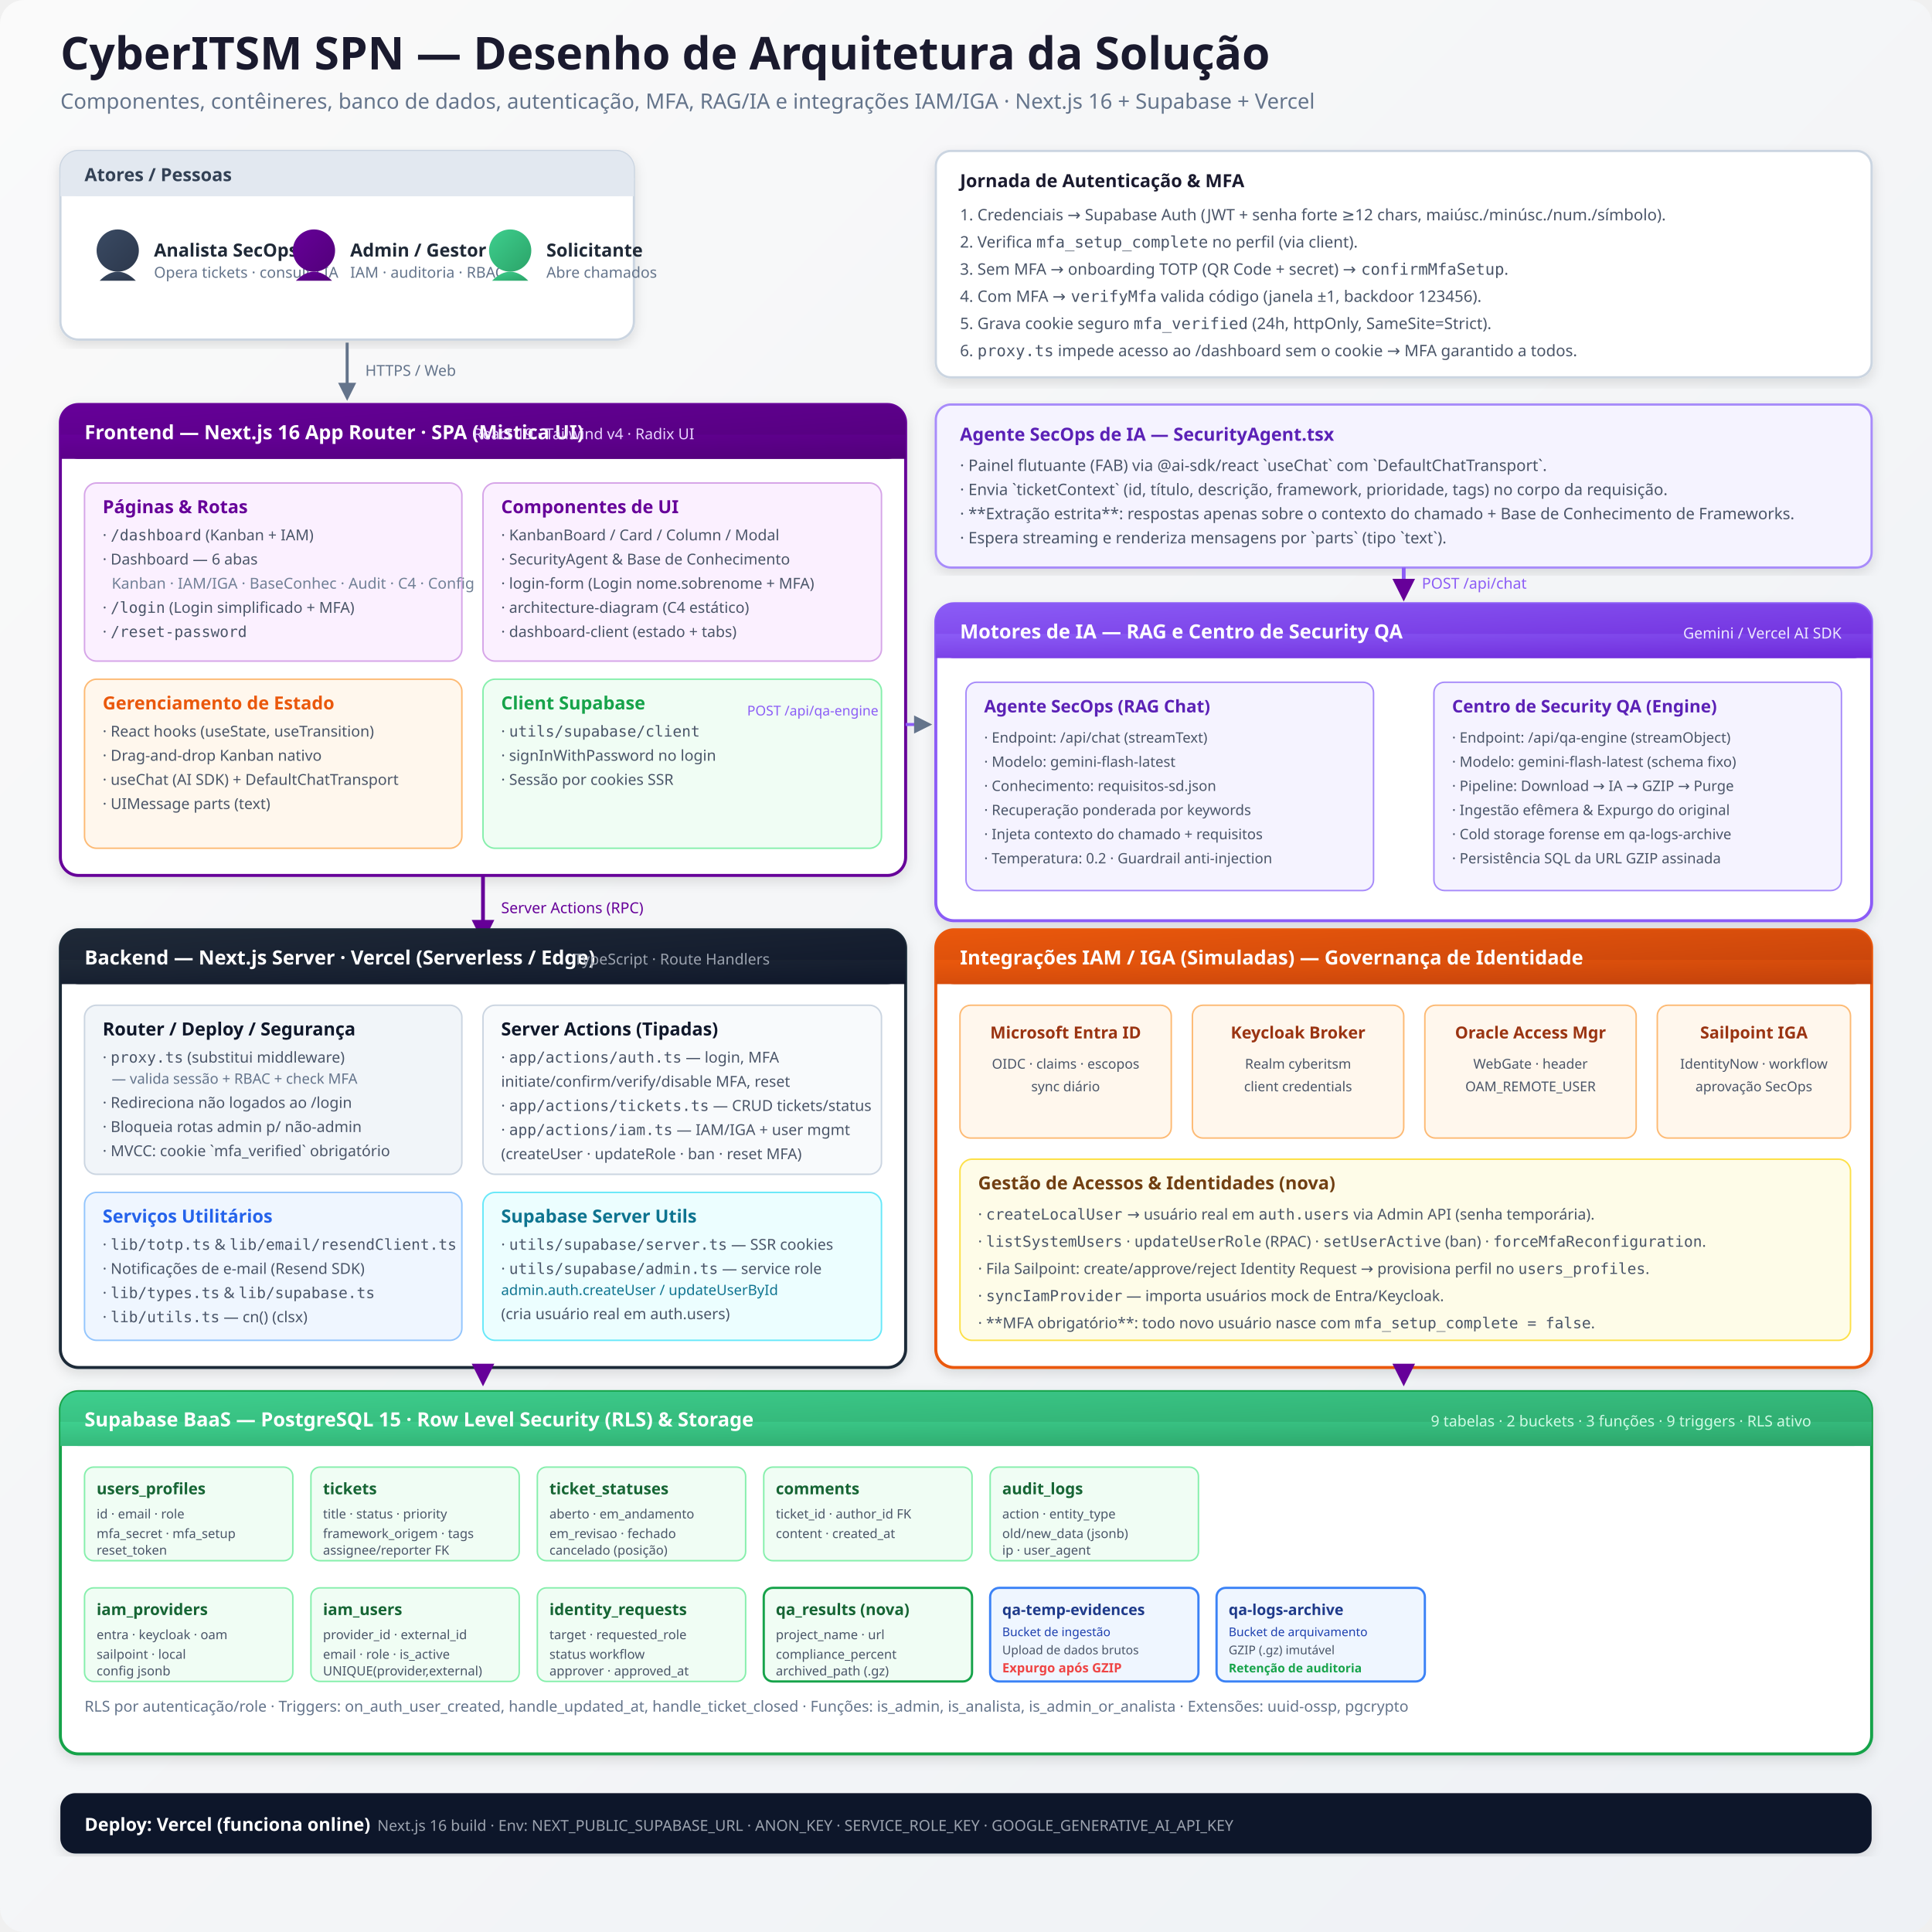
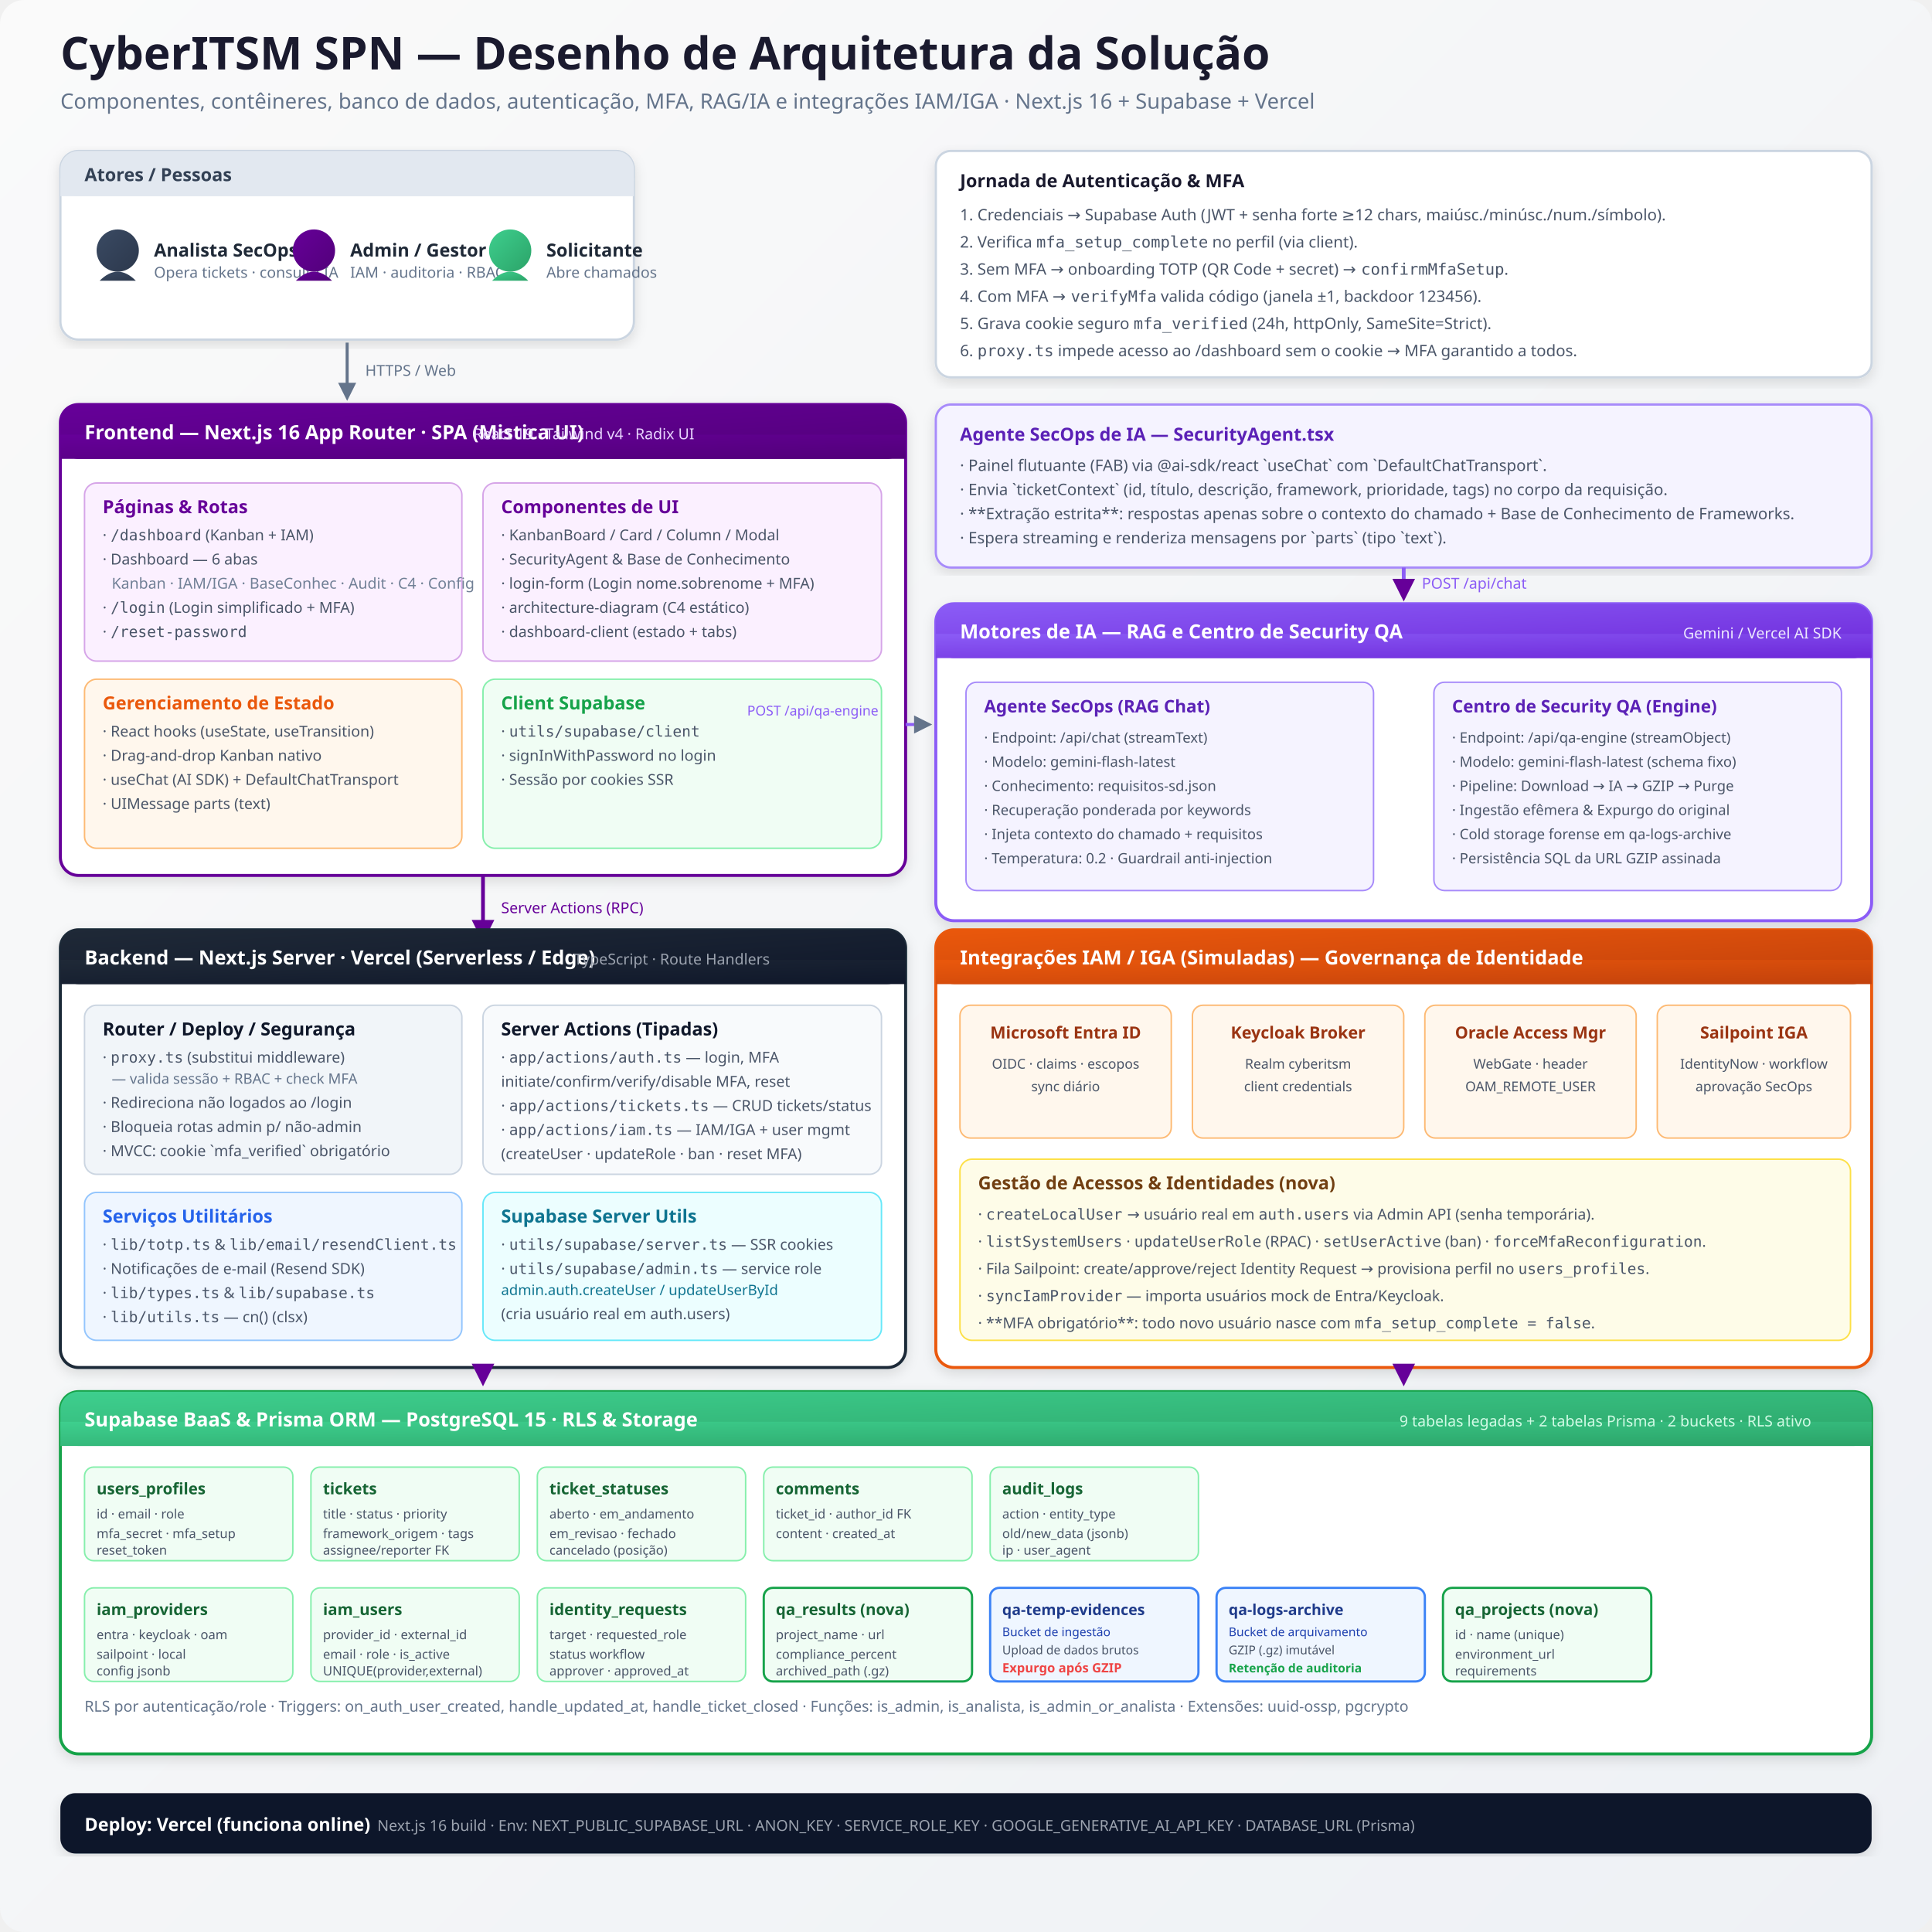
<svg xmlns="http://www.w3.org/2000/svg" viewBox="0 0 1280 1280" width="100%" height="100%">
  <defs>
    <linearGradient id="bg" x1="0%" y1="0%" x2="100%" y2="100%">
      <stop offset="0%" stop-color="#fafafa" />
      <stop offset="100%" stop-color="#eef1f5" />
    </linearGradient>
    <linearGradient id="gUser" x1="0%" y1="0%" x2="100%" y2="100%">
      <stop offset="0%" stop-color="#3a4a63" />
      <stop offset="100%" stop-color="#2c384c" />
    </linearGradient>
    <linearGradient id="gMistica" x1="0%" y1="0%" x2="100%" y2="100%">
      <stop offset="0%" stop-color="#660099" />
      <stop offset="100%" stop-color="#52007a" />
    </linearGradient>
    <linearGradient id="gVercel" x1="0%" y1="0%" x2="100%" y2="100%">
      <stop offset="0%" stop-color="#1f2937" />
      <stop offset="100%" stop-color="#0f172a" />
    </linearGradient>
    <linearGradient id="gGemini" x1="0%" y1="0%" x2="100%" y2="100%">
      <stop offset="0%" stop-color="#8b5cf6" />
      <stop offset="100%" stop-color="#6d28d9" />
    </linearGradient>
    <linearGradient id="gSupabase" x1="0%" y1="0%" x2="100%" y2="100%">
      <stop offset="0%" stop-color="#3ecf8e" />
      <stop offset="100%" stop-color="#2ba368" />
    </linearGradient>
    <linearGradient id="gIam" x1="0%" y1="0%" x2="100%" y2="100%">
      <stop offset="0%" stop-color="#ea580c" />
      <stop offset="100%" stop-color="#c2410c" />
    </linearGradient>
    <marker id="arrow" viewBox="0 0 10 10" refX="7" refY="5" markerWidth="6" markerHeight="6" orient="auto">
      <path d="M 0 0 L 10 5 L 0 10 z" fill="#64748b" />
    </marker>
    <marker id="arrowPri" viewBox="0 0 10 10" refX="7" refY="5" markerWidth="6" markerHeight="6" orient="auto">
      <path d="M 0 0 L 10 5 L 0 10 z" fill="#660099" />
    </marker>
    <filter id="shadow" x="-5%" y="-5%" width="110%" height="110%">
      <feDropShadow dx="0" dy="3" stdDeviation="4" flood-color="#000" flood-opacity="0.12" />
    </filter>
  </defs>
  <rect width="1280" height="1280" fill="url(#bg)" rx="16" />
  <text x="40" y="46" font-family="'Outfit','Segoe UI',sans-serif" font-size="30" font-weight="bold" fill="#1a1a2e">CyberITSM SPN — Desenho de Arquitetura da Solução</text>
  <text x="40" y="72" font-family="'Outfit','Segoe UI',sans-serif" font-size="14" fill="#64748b">Componentes, contêineres, banco de dados, autenticação, MFA, RAG/IA e integrações IAM/IGA · Next.js 16 + Supabase + Vercel</text>
  <g transform="translate(40,100)">
    <rect width="380" height="125" rx="12" fill="#ffffff" stroke="#cbd5e1" stroke-width="1.5" filter="url(#shadow)" />
    <rect x="0" y="0" width="380" height="30" rx="12" fill="#e2e8f0" />
    <rect x="0" y="18" width="380" height="12" fill="#e2e8f0" />
    <text x="16" y="20" font-family="'Outfit',sans-serif" font-size="12" font-weight="bold" fill="#334155">Atores / Pessoas</text>
    <g transform="translate(20,48)">
      <circle cx="18" cy="18" r="14" fill="url(#gUser)" />
      <path d="M 6 38 Q 18 26 30 38 Z" fill="url(#gUser)" />
      <text x="42" y="22" font-family="'Outfit',sans-serif" font-size="12" font-weight="bold" fill="#1f2937">Analista SecOps</text>
      <text x="42" y="36" font-family="'Outfit',sans-serif" font-size="10" fill="#64748b">Opera tickets · consulta IA</text>
    </g>
    <g transform="translate(150,48)">
      <circle cx="18" cy="18" r="14" fill="url(#gMistica)" />
      <path d="M 6 38 Q 18 26 30 38 Z" fill="url(#gMistica)" />
      <text x="42" y="22" font-family="'Outfit',sans-serif" font-size="12" font-weight="bold" fill="#1f2937">Admin / Gestor</text>
      <text x="42" y="36" font-family="'Outfit',sans-serif" font-size="10" fill="#64748b">IAM · auditoria · RBAC</text>
    </g>
    <g transform="translate(280,48)">
      <circle cx="18" cy="18" r="14" fill="url(#gSupabase)" />
      <path d="M 6 38 Q 18 26 30 38 Z" fill="url(#gSupabase)" />
      <text x="42" y="22" font-family="'Outfit',sans-serif" font-size="12" font-weight="bold" fill="#1f2937">Solicitante</text>
      <text x="42" y="36" font-family="'Outfit',sans-serif" font-size="10" fill="#64748b">Abre chamados</text>
    </g>
  </g>
  <line x1="230" y1="227" x2="230" y2="262" stroke="#64748b" stroke-width="2" marker-end="url(#arrow)" />
  <text x="242" y="249" font-family="'Outfit',sans-serif" font-size="10" fill="#64748b">HTTPS / Web</text>
  <g transform="translate(40,268)">
    <rect width="560" height="312" rx="12" fill="#ffffff" stroke="#660099" stroke-width="2" filter="url(#shadow)" />
    <rect width="560" height="36" rx="12" fill="url(#gMistica)" />
    <rect y="20" width="560" height="16" fill="url(#gMistica)" />
    <text x="16" y="23" font-family="'Outfit',sans-serif" font-size="13" font-weight="bold" fill="#ffffff">Frontend — Next.js 16 App Router · SPA (Mistica UI)</text>
    <text x="420" y="23" font-family="'Outfit',sans-serif" font-size="10" fill="#e9d5ff" text-anchor="end">React 19 · Tailwind v4 · Radix UI</text>
    <g transform="translate(16,52)">
      <rect width="250" height="118" rx="8" fill="#fbf0ff" stroke="#d6a5e8" />
      <text x="12" y="20" font-family="'Outfit',sans-serif" font-size="12" font-weight="bold" fill="#660099">Páginas &amp; Rotas</text>
      <text x="12" y="38" font-family="'Outfit',sans-serif" font-size="10" fill="#4a5568">· <tspan font-family="Consolas,monospace">/dashboard</tspan> (Kanban + IAM)</text>
      <text x="12" y="54" font-family="'Outfit',sans-serif" font-size="10" fill="#4a5568">· Dashboard — 6 abas</text>
      <text x="18" y="70" font-family="'Outfit',sans-serif" font-size="10" fill="#718096">Kanban · IAM/IGA · BaseConhec · Audit · C4 · Config</text>
      <text x="12" y="86" font-family="'Outfit',sans-serif" font-size="10" fill="#4a5568">· <tspan font-family="Consolas,monospace">/login</tspan> (Login simplificado + MFA)</text>
      <text x="12" y="102" font-family="'Outfit',sans-serif" font-size="10" fill="#4a5568">· <tspan font-family="Consolas,monospace">/reset-password</tspan>
      </text>
    </g>
    <g transform="translate(280,52)">
      <rect width="264" height="118" rx="8" fill="#fbf0ff" stroke="#d6a5e8" />
      <text x="12" y="20" font-family="'Outfit',sans-serif" font-size="12" font-weight="bold" fill="#660099">Componentes de UI</text>
      <text x="12" y="38" font-family="'Outfit',sans-serif" font-size="10" fill="#4a5568">· KanbanBoard / Card / Column / Modal</text>
      <text x="12" y="54" font-family="'Outfit',sans-serif" font-size="10" fill="#4a5568">· SecurityAgent &amp; Base de Conhecimento</text>
      <text x="12" y="70" font-family="'Outfit',sans-serif" font-size="10" fill="#4a5568">· login-form (Login nome.sobrenome + MFA)</text>
      <text x="12" y="86" font-family="'Outfit',sans-serif" font-size="10" fill="#4a5568">· architecture-diagram (C4 estático)</text>
      <text x="12" y="102" font-family="'Outfit',sans-serif" font-size="10" fill="#4a5568">· dashboard-client (estado + tabs)</text>
    </g>
    <g transform="translate(16,182)">
      <rect width="250" height="112" rx="8" fill="#fff7ed" stroke="#fdba74" />
      <text x="12" y="20" font-family="'Outfit',sans-serif" font-size="12" font-weight="bold" fill="#ea580c">Gerenciamento de Estado</text>
      <text x="12" y="38" font-family="'Outfit',sans-serif" font-size="10" fill="#4a5568">· React hooks (useState, useTransition)</text>
      <text x="12" y="54" font-family="'Outfit',sans-serif" font-size="10" fill="#4a5568">· Drag-and-drop Kanban nativo</text>
      <text x="12" y="70" font-family="'Outfit',sans-serif" font-size="10" fill="#4a5568">· useChat (AI SDK) + DefaultChatTransport</text>
      <text x="12" y="86" font-family="'Outfit',sans-serif" font-size="10" fill="#4a5568">· UIMessage parts (text)</text>
    </g>
    <g transform="translate(280,182)">
      <rect width="264" height="112" rx="8" fill="#f0fdf4" stroke="#86efac" />
      <text x="12" y="20" font-family="'Outfit',sans-serif" font-size="12" font-weight="bold" fill="#16a34a">Client Supabase</text>
      <text x="12" y="38" font-family="'Outfit',sans-serif" font-size="10" fill="#4a5568">· <tspan font-family="Consolas,monospace">utils/supabase/client</tspan>
      </text>
      <text x="12" y="54" font-family="'Outfit',sans-serif" font-size="10" fill="#4a5568">· signInWithPassword no login</text>
      <text x="12" y="70" font-family="'Outfit',sans-serif" font-size="10" fill="#4a5568">· Sessão por cookies SSR</text>
    </g>
  </g>
  <g transform="translate(620,100)">
    <rect width="620" height="150" rx="10" fill="#ffffff" stroke="#cbd5e1" stroke-width="1.5" filter="url(#shadow)" />
    <text x="16" y="24" font-family="'Outfit',sans-serif" font-size="12" font-weight="bold" fill="#1a1a2e">Jornada de Autenticação &amp; MFA</text>
    <text x="16" y="46" font-family="'Outfit',sans-serif" font-size="10.5" fill="#4a5568">1. Credenciais → Supabase Auth (JWT + senha forte ≥12 chars, maiúsc./minúsc./num./símbolo).</text>
    <text x="16" y="64" font-family="'Outfit',sans-serif" font-size="10.5" fill="#4a5568">2. Verifica <tspan font-family="Consolas,monospace">mfa_setup_complete</tspan> no perfil (via client).</text>
    <text x="16" y="82" font-family="'Outfit',sans-serif" font-size="10.5" fill="#4a5568">3. Sem MFA → onboarding TOTP (QR Code + secret) → <tspan font-family="Consolas,monospace">confirmMfaSetup</tspan>.</text>
    <text x="16" y="100" font-family="'Outfit',sans-serif" font-size="10.5" fill="#4a5568">4. Com MFA → <tspan font-family="Consolas,monospace">verifyMfa</tspan> valida código (janela ±1, backdoor 123456).</text>
    <text x="16" y="118" font-family="'Outfit',sans-serif" font-size="10.5" fill="#4a5568">5. Grava cookie seguro <tspan font-family="Consolas,monospace">mfa_verified</tspan> (24h, httpOnly, SameSite=Strict).</text>
    <text x="16" y="136" font-family="'Outfit',sans-serif" font-size="10.5" fill="#4a5568">6. <tspan font-family="Consolas,monospace">proxy.ts</tspan> impede acesso ao /dashboard sem o cookie → MFA garantido a todos.</text>
  </g>
  <g transform="translate(620,268)">
    <rect width="620" height="108" rx="10" fill="#f5f3ff" stroke="#a78bfa" stroke-width="1.5" filter="url(#shadow)" />
    <text x="16" y="24" font-family="'Outfit',sans-serif" font-size="12" font-weight="bold" fill="#5b21b6">Agente SecOps de IA — SecurityAgent.tsx</text>
    <text x="16" y="44" font-family="'Outfit',sans-serif" font-size="10.5" fill="#4a5568">· Painel flutuante (FAB) via @ai-sdk/react `useChat` com `DefaultChatTransport`.</text>
    <text x="16" y="60" font-family="'Outfit',sans-serif" font-size="10.5" fill="#4a5568">· Envia `ticketContext` (id, título, descrição, framework, prioridade, tags) no corpo da requisição.</text>
    <text x="16" y="76" font-family="'Outfit',sans-serif" font-size="10.5" fill="#4a5568">· **Extração estrita**: respostas apenas sobre o contexto do chamado + Base de Conhecimento de Frameworks.</text>
    <text x="16" y="92" font-family="'Outfit',sans-serif" font-size="10.5" fill="#4a5568">· Espera streaming e renderiza mensagens por `parts` (tipo `text`).</text>
  </g>
  <line x1="930" y1="376" x2="930" y2="394" stroke="#8b5cf6" stroke-width="2.5" marker-end="url(#arrowPri)" />
  <text x="942" y="390" font-family="'Outfit',sans-serif" font-size="10" fill="#8b5cf6">POST /api/chat</text>
  <line x1="600" y1="480" x2="614" y2="480" stroke="#8b5cf6" stroke-width="2" marker-end="url(#arrow)" />
  <text x="495" y="474" font-family="'Outfit',sans-serif" font-size="9" fill="#8b5cf6">POST /api/qa-engine</text>
  <g transform="translate(620,400)">
    <rect width="620" height="210" rx="12" fill="#ffffff" stroke="#8b5cf6" stroke-width="2" filter="url(#shadow)" />
    <rect width="620" height="36" rx="12" fill="url(#gGemini)" />
    <rect y="20" width="620" height="16" fill="url(#gGemini)" />
    <text x="16" y="23" font-family="'Outfit',sans-serif" font-size="13" font-weight="bold" fill="#ffffff">Motores de IA — RAG e Centro de Security QA</text>
    <text x="600" y="23" font-family="'Outfit',sans-serif" font-size="10" fill="#ede9fe" text-anchor="end">Gemini / Vercel AI SDK</text>
    <g transform="translate(20,52)">
      <rect width="270" height="138" rx="7" fill="#f5f3ff" stroke="#a78bfa" />
      <text x="12" y="20" font-family="'Outfit',sans-serif" font-size="11.5" font-weight="bold" fill="#5b21b6">Agente SecOps (RAG Chat)</text>
      <text x="12" y="40" font-family="'Outfit',sans-serif" font-size="9.5" fill="#4a5568">· Endpoint: /api/chat (streamText)</text>
      <text x="12" y="56" font-family="'Outfit',sans-serif" font-size="9.5" fill="#4a5568">· Modelo: gemini-flash-latest</text>
      <text x="12" y="72" font-family="'Outfit',sans-serif" font-size="9.5" fill="#4a5568">· Conhecimento: requisitos-sd.json</text>
      <text x="12" y="88" font-family="'Outfit',sans-serif" font-size="9.5" fill="#4a5568">· Recuperação ponderada por keywords</text>
      <text x="12" y="104" font-family="'Outfit',sans-serif" font-size="9.5" fill="#4a5568">· Injeta contexto do chamado + requisitos</text>
      <text x="12" y="120" font-family="'Outfit',sans-serif" font-size="9.5" fill="#4a5568">· Temperatura: 0.2 · Guardrail anti-injection</text>
    </g>
    <g transform="translate(330,52)">
      <rect width="270" height="138" rx="7" fill="#f5f3ff" stroke="#a78bfa" />
      <text x="12" y="20" font-family="'Outfit',sans-serif" font-size="11.5" font-weight="bold" fill="#5b21b6">Centro de Security QA (Engine)</text>
      <text x="12" y="40" font-family="'Outfit',sans-serif" font-size="9.5" fill="#4a5568">· Endpoint: /api/qa-engine (streamObject)</text>
      <text x="12" y="56" font-family="'Outfit',sans-serif" font-size="9.5" fill="#4a5568">· Modelo: gemini-flash-latest (schema fixo)</text>
      <text x="12" y="72" font-family="'Outfit',sans-serif" font-size="9.5" fill="#4a5568">· Pipeline: Download → IA → GZIP → Purge</text>
      <text x="12" y="88" font-family="'Outfit',sans-serif" font-size="9.5" fill="#4a5568">· Ingestão efêmera &amp; Expurgo do original</text>
      <text x="12" y="104" font-family="'Outfit',sans-serif" font-size="9.5" fill="#4a5568">· Cold storage forense em qa-logs-archive</text>
      <text x="12" y="120" font-family="'Outfit',sans-serif" font-size="9.5" fill="#4a5568">· Persistência SQL da URL GZIP assinada</text>
    </g>
  </g>
  <line x1="320" y1="580" x2="320" y2="620" stroke="#660099" stroke-width="2.5" marker-end="url(#arrowPri)" />
  <text x="332" y="605" font-family="'Outfit',sans-serif" font-size="10" fill="#660099">Server Actions (RPC)</text>
  <g transform="translate(40,616)">
    <rect width="560" height="290" rx="12" fill="#ffffff" stroke="#1f2937" stroke-width="2" filter="url(#shadow)" />
    <rect width="560" height="36" rx="12" fill="url(#gVercel)" />
    <rect y="20" width="560" height="16" fill="url(#gVercel)" />
    <text x="16" y="23" font-family="'Outfit',sans-serif" font-size="13" font-weight="bold" fill="#ffffff">Backend — Next.js Server · Vercel (Serverless / Edge)</text>
    <text x="470" y="23" font-family="'Outfit',sans-serif" font-size="10" fill="#9ca3af" text-anchor="end">TypeScript · Route Handlers</text>
    <g transform="translate(16,50)">
      <rect width="250" height="112" rx="8" fill="#f1f5f9" stroke="#cbd5e1" />
      <text x="12" y="20" font-family="'Outfit',sans-serif" font-size="12" font-weight="bold" fill="#0f172a">Router / Deploy / Segurança</text>
      <text x="12" y="38" font-family="'Outfit',sans-serif" font-size="10" fill="#4a5568">· <tspan font-family="Consolas,monospace">proxy.ts</tspan> (substitui middleware)</text>
      <text x="18" y="52" font-family="'Outfit',sans-serif" font-size="9.5" fill="#64748b">— valida sessão + RBAC + check MFA</text>
      <text x="12" y="68" font-family="'Outfit',sans-serif" font-size="10" fill="#4a5568">· Redireciona não logados ao /login</text>
      <text x="12" y="84" font-family="'Outfit',sans-serif" font-size="10" fill="#4a5568">· Bloqueia rotas admin p/ não-admin</text>
      <text x="12" y="100" font-family="'Outfit',sans-serif" font-size="10" fill="#4a5568">· MVCC: cookie `mfa_verified` obrigatório</text>
    </g>
    <g transform="translate(280,50)">
      <rect width="264" height="112" rx="8" fill="#f8fafc" stroke="#cbd5e1" />
      <text x="12" y="20" font-family="'Outfit',sans-serif" font-size="12" font-weight="bold" fill="#0f172a">Server Actions (Tipadas)</text>
      <text x="12" y="38" font-family="'Outfit',sans-serif" font-size="10" fill="#4a5568">· <tspan font-family="Consolas,monospace">app/actions/auth.ts</tspan> — login, MFA</text>
      <text x="12" y="54" font-family="'Outfit',sans-serif" font-size="10" fill="#4a5568">  initiate/confirm/verify/disable MFA, reset</text>
      <text x="12" y="70" font-family="'Outfit',sans-serif" font-size="10" fill="#4a5568">· <tspan font-family="Consolas,monospace">app/actions/tickets.ts</tspan> — CRUD tickets/status</text>
      <text x="12" y="86" font-family="'Outfit',sans-serif" font-size="10" fill="#4a5568">· <tspan font-family="Consolas,monospace">app/actions/iam.ts</tspan> — IAM/IGA + user mgmt</text>
      <text x="12" y="102" font-family="'Outfit',sans-serif" font-size="10" fill="#4a5568">  (createUser · updateRole · ban · reset MFA)</text>
    </g>
    <g transform="translate(16,174)">
      <rect width="250" height="98" rx="8" fill="#eff6ff" stroke="#93c5fd" />
      <text x="12" y="20" font-family="'Outfit',sans-serif" font-size="12" font-weight="bold" fill="#2563eb">Serviços Utilitários</text>
      <text x="12" y="38" font-family="'Outfit',sans-serif" font-size="10" fill="#4a5568">· <tspan font-family="Consolas,monospace">lib/totp.ts</tspan> &amp; <tspan font-family="Consolas,monospace">lib/email/resendClient.ts</tspan>
      </text>
      <text x="12" y="54" font-family="'Outfit',sans-serif" font-size="10" fill="#4a5568">· Notificações de e-mail (Resend SDK)</text>
      <text x="12" y="70" font-family="'Outfit',sans-serif" font-size="10" fill="#4a5568">· <tspan font-family="Consolas,monospace">lib/types.ts</tspan> &amp; <tspan font-family="Consolas,monospace">lib/supabase.ts</tspan>
      </text>
      <text x="12" y="86" font-family="'Outfit',sans-serif" font-size="10" fill="#4a5568">· <tspan font-family="Consolas,monospace">lib/utils.ts</tspan> — cn() (clsx)</text>
    </g>
    <g transform="translate(280,174)">
      <rect width="264" height="98" rx="8" fill="#ecfeff" stroke="#67e8f9" />
      <text x="12" y="20" font-family="'Outfit',sans-serif" font-size="12" font-weight="bold" fill="#0e7490">Supabase Server Utils</text>
      <text x="12" y="38" font-family="'Outfit',sans-serif" font-size="10" fill="#4a5568">· <tspan font-family="Consolas,monospace">utils/supabase/server.ts</tspan> — SSR cookies</text>
      <text x="12" y="54" font-family="'Outfit',sans-serif" font-size="10" fill="#4a5568">· <tspan font-family="Consolas,monospace">utils/supabase/admin.ts</tspan> — service role</text>
      <text x="12" y="68" font-family="'Outfit',sans-serif" font-size="9.5" fill="#0e7490">  admin.auth.createUser / updateUserById</text>
      <text x="12" y="84" font-family="'Outfit',sans-serif" font-size="10" fill="#4a5568">  (cria usuário real em auth.users)</text>
    </g>
  </g>
  <g transform="translate(620,616)">
    <rect width="620" height="290" rx="12" fill="#ffffff" stroke="#ea580c" stroke-width="2" filter="url(#shadow)" />
    <rect width="620" height="36" rx="12" fill="url(#gIam)" />
    <rect y="20" width="620" height="16" fill="url(#gIam)" />
    <text x="16" y="23" font-family="'Outfit',sans-serif" font-size="13" font-weight="bold" fill="#ffffff">Integrações IAM / IGA (Simuladas) — Governança de Identidade</text>
    <g transform="translate(16,50)">
      <rect width="140" height="88" rx="7" fill="#fff7ed" stroke="#fdba74" />
      <text x="70" y="22" font-family="'Outfit',sans-serif" font-size="11" font-weight="bold" fill="#9a3412" text-anchor="middle">Microsoft Entra ID</text>
      <text x="70" y="42" font-family="'Outfit',sans-serif" font-size="9" fill="#4a5568" text-anchor="middle">OIDC · claims · escopos</text>
      <text x="70" y="57" font-family="'Outfit',sans-serif" font-size="9" fill="#4a5568" text-anchor="middle">sync diário</text>
    </g>
    <g transform="translate(170,50)">
      <rect width="140" height="88" rx="7" fill="#fff7ed" stroke="#fdba74" />
      <text x="70" y="22" font-family="'Outfit',sans-serif" font-size="11" font-weight="bold" fill="#9a3412" text-anchor="middle">Keycloak Broker</text>
      <text x="70" y="42" font-family="'Outfit',sans-serif" font-size="9" fill="#4a5568" text-anchor="middle">Realm cyberitsm</text>
      <text x="70" y="57" font-family="'Outfit',sans-serif" font-size="9" fill="#4a5568" text-anchor="middle">client credentials</text>
    </g>
    <g transform="translate(324,50)">
      <rect width="140" height="88" rx="7" fill="#fff7ed" stroke="#fdba74" />
      <text x="70" y="22" font-family="'Outfit',sans-serif" font-size="11" font-weight="bold" fill="#9a3412" text-anchor="middle">Oracle Access Mgr</text>
      <text x="70" y="42" font-family="'Outfit',sans-serif" font-size="9" fill="#4a5568" text-anchor="middle">WebGate · header</text>
      <text x="70" y="57" font-family="'Outfit',sans-serif" font-size="9" fill="#4a5568" text-anchor="middle">OAM_REMOTE_USER</text>
    </g>
    <g transform="translate(478,50)">
      <rect width="128" height="88" rx="7" fill="#fff7ed" stroke="#fdba74" />
      <text x="64" y="22" font-family="'Outfit',sans-serif" font-size="11" font-weight="bold" fill="#9a3412" text-anchor="middle">Sailpoint IGA</text>
      <text x="64" y="42" font-family="'Outfit',sans-serif" font-size="9" fill="#4a5568" text-anchor="middle">IdentityNow · workflow</text>
      <text x="64" y="57" font-family="'Outfit',sans-serif" font-size="9" fill="#4a5568" text-anchor="middle">aprovação SecOps</text>
    </g>
    <g transform="translate(16,152)">
      <rect width="590" height="120" rx="8" fill="#fefce8" stroke="#fde047" />
      <text x="12" y="20" font-family="'Outfit',sans-serif" font-size="12" font-weight="bold" fill="#713f12">Gestão de Acessos &amp; Identidades (nova)</text>
      <text x="12" y="40" font-family="'Outfit',sans-serif" font-size="10" fill="#4a5568">· <tspan font-family="Consolas,monospace">createLocalUser</tspan> → usuário real em <tspan font-family="Consolas,monospace">auth.users</tspan> via Admin API (senha temporária).</text>
      <text x="12" y="58" font-family="'Outfit',sans-serif" font-size="10" fill="#4a5568">· <tspan font-family="Consolas,monospace">listSystemUsers</tspan> · <tspan font-family="Consolas,monospace">updateUserRole</tspan> (RPAC) · <tspan font-family="Consolas,monospace">setUserActive</tspan> (ban) · <tspan font-family="Consolas,monospace">forceMfaReconfiguration</tspan>.</text>
      <text x="12" y="76" font-family="'Outfit',sans-serif" font-size="10" fill="#4a5568">· Fila Sailpoint: create/approve/reject Identity Request → provisiona perfil no <tspan font-family="Consolas,monospace">users_profiles</tspan>.</text>
      <text x="12" y="94" font-family="'Outfit',sans-serif" font-size="10" fill="#4a5568">· <tspan font-family="Consolas,monospace">syncIamProvider</tspan> — importa usuários mock de Entra/Keycloak.</text>
      <text x="12" y="112" font-family="'Outfit',sans-serif" font-size="10" fill="#4a5568">· **MFA obrigatório**: todo novo usuário nasce com <tspan font-family="Consolas,monospace">mfa_setup_complete = false</tspan>.</text>
    </g>
  </g>
  <line x1="320" y1="906" x2="320" y2="914" stroke="#660099" stroke-width="2.5" marker-end="url(#arrowPri)" />
  <line x1="930" y1="906" x2="930" y2="914" stroke="#ea580c" stroke-width="2.5" marker-end="url(#arrowPri)" />
  <g transform="translate(40,922)">
    <rect width="1200" height="240" rx="12" fill="#ffffff" stroke="#16a34a" stroke-width="2" filter="url(#shadow)" />
    <rect width="1200" height="36" rx="12" fill="url(#gSupabase)" />
    <rect y="20" width="1200" height="16" fill="url(#gSupabase)" />
-     <text x="16" y="23" font-family="'Outfit',sans-serif" font-size="13" font-weight="bold" fill="#ffffff">Supabase BaaS — PostgreSQL 15 · Row Level Security (RLS) &amp; Storage</text>
-     <text x="1160" y="23" font-family="'Outfit',sans-serif" font-size="10" fill="#d1fae5" text-anchor="end">9 tabelas · 2 buckets · 3 funções · 9 triggers · RLS ativo</text>
+     <text x="16" y="23" font-family="'Outfit',sans-serif" font-size="13" font-weight="bold" fill="#ffffff">Supabase BaaS &amp; Prisma ORM — PostgreSQL 15 · RLS &amp; Storage</text>
+     <text x="1160" y="23" font-family="'Outfit',sans-serif" font-size="10" fill="#d1fae5" text-anchor="end">9 tabelas legadas + 2 tabelas Prisma · 2 buckets · RLS ativo</text>
    <g transform="translate(16,50)">
      <rect width="138" height="62" rx="6" fill="#f0fdf4" stroke="#86efac" />
      <text x="8" y="18" font-family="'Outfit',sans-serif" font-size="10.5" font-weight="bold" fill="#166534">users_profiles</text>
      <text x="8" y="34" font-family="'Outfit',sans-serif" font-size="8.5" fill="#4a5568">id · email · role</text>
      <text x="8" y="47" font-family="'Outfit',sans-serif" font-size="8.5" fill="#4a5568">mfa_secret · mfa_setup</text>
      <text x="8" y="58" font-family="'Outfit',sans-serif" font-size="8.5" fill="#4a5568">reset_token</text>
    </g>
    <g transform="translate(166,50)">
      <rect width="138" height="62" rx="6" fill="#f0fdf4" stroke="#86efac" />
      <text x="8" y="18" font-family="'Outfit',sans-serif" font-size="10.5" font-weight="bold" fill="#166534">tickets</text>
      <text x="8" y="34" font-family="'Outfit',sans-serif" font-size="8.5" fill="#4a5568">title · status · priority</text>
      <text x="8" y="47" font-family="'Outfit',sans-serif" font-size="8.5" fill="#4a5568">framework_origem · tags</text>
      <text x="8" y="58" font-family="'Outfit',sans-serif" font-size="8.5" fill="#4a5568">assignee/reporter FK</text>
    </g>
    <g transform="translate(316,50)">
      <rect width="138" height="62" rx="6" fill="#f0fdf4" stroke="#86efac" />
      <text x="8" y="18" font-family="'Outfit',sans-serif" font-size="10.5" font-weight="bold" fill="#166534">ticket_statuses</text>
      <text x="8" y="34" font-family="'Outfit',sans-serif" font-size="8.5" fill="#4a5568">aberto · em_andamento</text>
      <text x="8" y="47" font-family="'Outfit',sans-serif" font-size="8.5" fill="#4a5568">em_revisao · fechado</text>
      <text x="8" y="58" font-family="'Outfit',sans-serif" font-size="8.5" fill="#4a5568">cancelado (posição)</text>
    </g>
    <g transform="translate(466,50)">
      <rect width="138" height="62" rx="6" fill="#f0fdf4" stroke="#86efac" />
      <text x="8" y="18" font-family="'Outfit',sans-serif" font-size="10.5" font-weight="bold" fill="#166534">comments</text>
      <text x="8" y="34" font-family="'Outfit',sans-serif" font-size="8.5" fill="#4a5568">ticket_id · author_id FK</text>
      <text x="8" y="47" font-family="'Outfit',sans-serif" font-size="8.5" fill="#4a5568">content · created_at</text>
    </g>
    <g transform="translate(616,50)">
      <rect width="138" height="62" rx="6" fill="#f0fdf4" stroke="#86efac" />
      <text x="8" y="18" font-family="'Outfit',sans-serif" font-size="10.5" font-weight="bold" fill="#166534">audit_logs</text>
      <text x="8" y="34" font-family="'Outfit',sans-serif" font-size="8.5" fill="#4a5568">action · entity_type</text>
      <text x="8" y="47" font-family="'Outfit',sans-serif" font-size="8.5" fill="#4a5568">old/new_data (jsonb)</text>
      <text x="8" y="58" font-family="'Outfit',sans-serif" font-size="8.5" fill="#4a5568">ip · user_agent</text>
    </g>
    <g transform="translate(16,130)">
      <rect width="138" height="62" rx="6" fill="#f0fdf4" stroke="#86efac" />
      <text x="8" y="18" font-family="'Outfit',sans-serif" font-size="10.5" font-weight="bold" fill="#166534">iam_providers</text>
      <text x="8" y="34" font-family="'Outfit',sans-serif" font-size="8.5" fill="#4a5568">entra · keycloak · oam</text>
      <text x="8" y="47" font-family="'Outfit',sans-serif" font-size="8.5" fill="#4a5568">sailpoint · local</text>
      <text x="8" y="58" font-family="'Outfit',sans-serif" font-size="8.5" fill="#4a5568">config jsonb</text>
    </g>
    <g transform="translate(166,130)">
      <rect width="138" height="62" rx="6" fill="#f0fdf4" stroke="#86efac" />
      <text x="8" y="18" font-family="'Outfit',sans-serif" font-size="10.5" font-weight="bold" fill="#166534">iam_users</text>
      <text x="8" y="34" font-family="'Outfit',sans-serif" font-size="8.5" fill="#4a5568">provider_id · external_id</text>
      <text x="8" y="47" font-family="'Outfit',sans-serif" font-size="8.5" fill="#4a5568">email · role · is_active</text>
      <text x="8" y="58" font-family="'Outfit',sans-serif" font-size="8.5" fill="#4a5568">UNIQUE(provider,external)</text>
    </g>
    <g transform="translate(316,130)">
      <rect width="138" height="62" rx="6" fill="#f0fdf4" stroke="#86efac" />
      <text x="8" y="18" font-family="'Outfit',sans-serif" font-size="10.5" font-weight="bold" fill="#166534">identity_requests</text>
      <text x="8" y="34" font-family="'Outfit',sans-serif" font-size="8.5" fill="#4a5568">target · requested_role</text>
      <text x="8" y="47" font-family="'Outfit',sans-serif" font-size="8.5" fill="#4a5568">status workflow</text>
      <text x="8" y="58" font-family="'Outfit',sans-serif" font-size="8.5" fill="#4a5568">approver · approved_at</text>
    </g>
    <g transform="translate(466,130)">
      <rect width="138" height="62" rx="6" fill="#f0fdf4" stroke="#16a34a" stroke-width="1.5" />
      <text x="8" y="18" font-family="'Outfit',sans-serif" font-size="10.5" font-weight="bold" fill="#166534">qa_results (nova)</text>
      <text x="8" y="34" font-family="'Outfit',sans-serif" font-size="8.5" fill="#4a5568">project_name · url</text>
      <text x="8" y="47" font-family="'Outfit',sans-serif" font-size="8.5" fill="#4a5568">compliance_percent</text>
      <text x="8" y="58" font-family="'Outfit',sans-serif" font-size="8.5" fill="#4a5568">archived_path (.gz)</text>
    </g>
    <g transform="translate(616,130)">
      <rect width="138" height="62" rx="6" fill="#eff6ff" stroke="#3b82f6" stroke-width="1.5" />
      <text x="8" y="18" font-family="'Outfit',sans-serif" font-size="10" font-weight="bold" fill="#1e3a8a">qa-temp-evidences</text>
      <text x="8" y="32" font-family="'Outfit',sans-serif" font-size="8" fill="#1e40af">Bucket de ingestão</text>
      <text x="8" y="44" font-family="'Outfit',sans-serif" font-size="8" fill="#4a5568">Upload de dados brutos</text>
      <text x="8" y="56" font-family="'Outfit',sans-serif" font-size="8.5" fill="#ef4444" font-weight="bold">Expurgo após GZIP</text>
    </g>
    <g transform="translate(766,130)">
      <rect width="138" height="62" rx="6" fill="#eff6ff" stroke="#3b82f6" stroke-width="1.5" />
      <text x="8" y="18" font-family="'Outfit',sans-serif" font-size="10" font-weight="bold" fill="#1e3a8a">qa-logs-archive</text>
      <text x="8" y="32" font-family="'Outfit',sans-serif" font-size="8" fill="#1e40af">Bucket de arquivamento</text>
      <text x="8" y="44" font-family="'Outfit',sans-serif" font-size="8" fill="#4a5568">GZIP (.gz) imutável</text>
      <text x="8" y="56" font-family="'Outfit',sans-serif" font-size="8" fill="#16a34a" font-weight="bold">Retenção de auditoria</text>
    </g>
+     <g transform="translate(916,130)">
+       <rect width="138" height="62" rx="6" fill="#f0fdf4" stroke="#16a34a" stroke-width="1.5" />
+       <text x="8" y="18" font-family="'Outfit',sans-serif" font-size="10.5" font-weight="bold" fill="#166534">qa_projects (nova)</text>
+       <text x="8" y="34" font-family="'Outfit',sans-serif" font-size="8.5" fill="#4a5568">id · name (unique)</text>
+       <text x="8" y="47" font-family="'Outfit',sans-serif" font-size="8.5" fill="#4a5568">environment_url</text>
+       <text x="8" y="58" font-family="'Outfit',sans-serif" font-size="8.5" fill="#4a5568">requirements</text>
+     </g>
    <text x="16" y="212" font-family="'Outfit',sans-serif" font-size="10" fill="#64748b">
    RLS por autenticação/role · Triggers: on_auth_user_created, handle_updated_at, handle_ticket_closed · Funções: is_admin, is_analista, is_admin_or_analista · Extensões: uuid-ossp, pgcrypto
    </text>
  </g>
  <g transform="translate(40,1188)">
    <rect width="1200" height="40" rx="10" fill="#0f172a" filter="url(#shadow)" />
    <text x="16" y="25" font-family="'Outfit',sans-serif" font-size="12" font-weight="bold" fill="#ffffff">Deploy: Vercel (funciona online)</text>
-     <text x="210" y="25" font-family="'Outfit',sans-serif" font-size="10" fill="#9ca3af">Next.js 16 build · Env: NEXT_PUBLIC_SUPABASE_URL · ANON_KEY · SERVICE_ROLE_KEY · GOOGLE_GENERATIVE_AI_API_KEY</text>
+     <text x="210" y="25" font-family="'Outfit',sans-serif" font-size="10" fill="#9ca3af">Next.js 16 build · Env: NEXT_PUBLIC_SUPABASE_URL · ANON_KEY · SERVICE_ROLE_KEY · GOOGLE_GENERATIVE_AI_API_KEY · DATABASE_URL (Prisma)</text>
  </g>
</svg>
